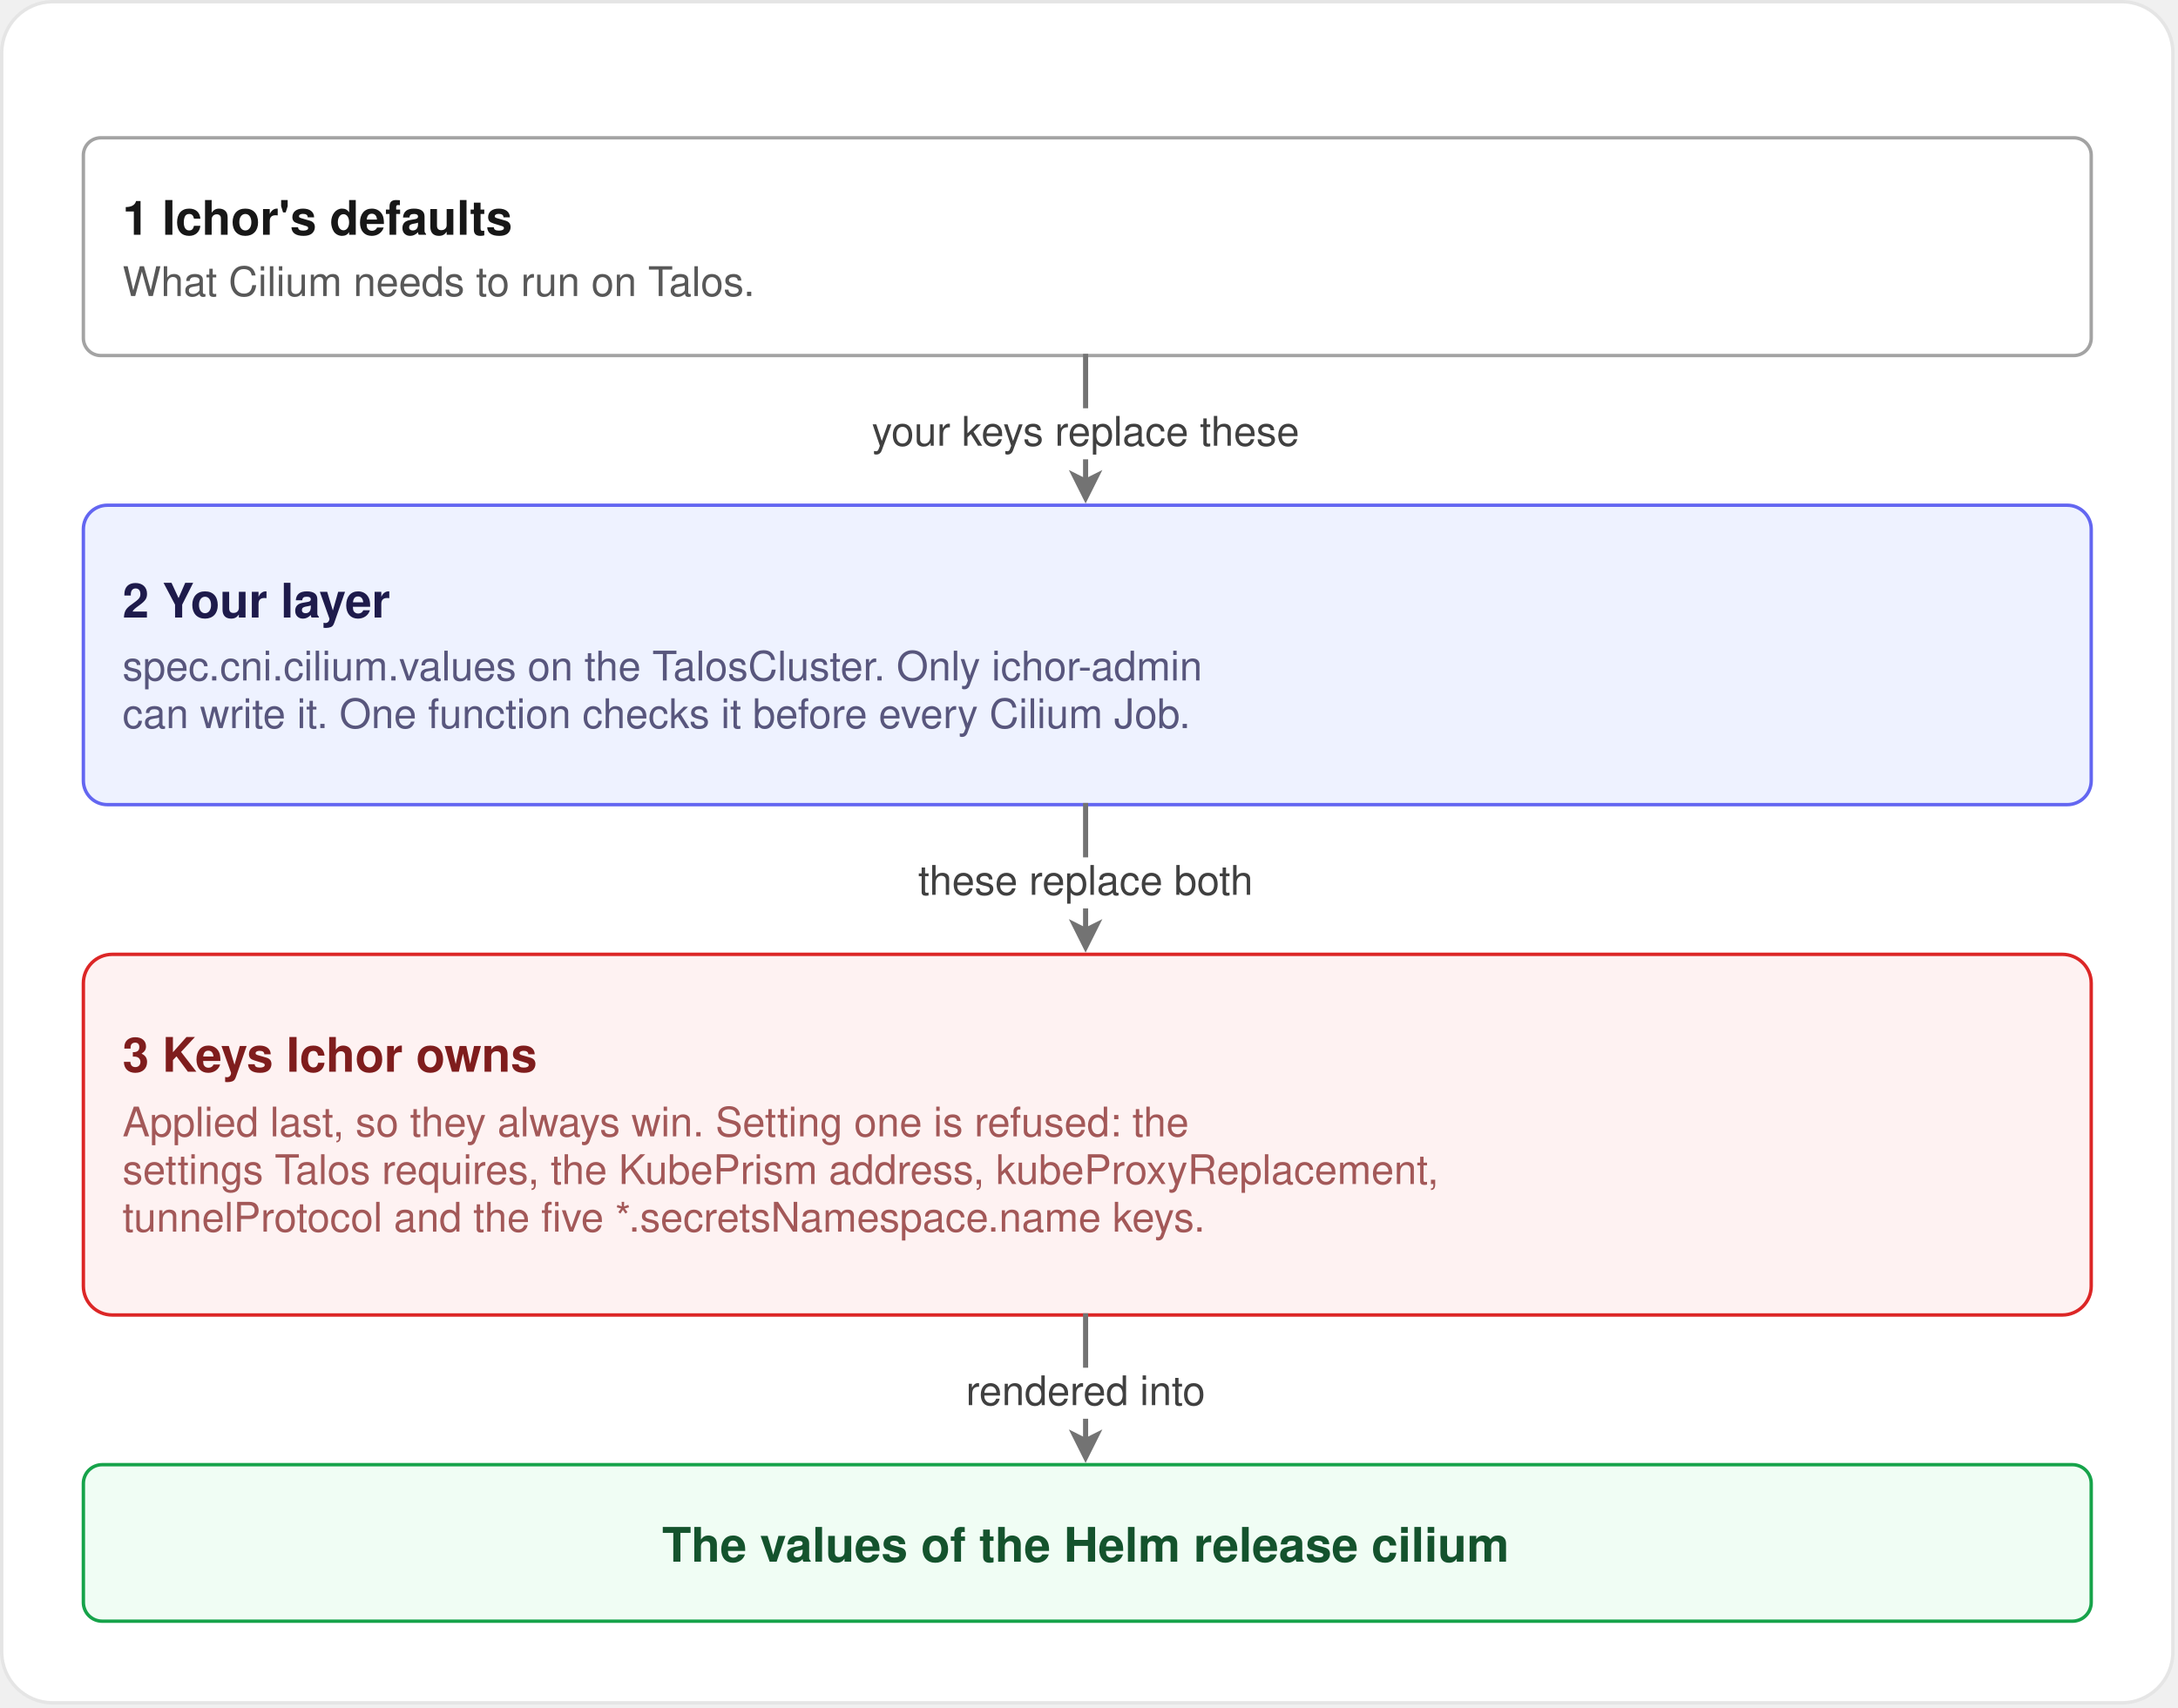
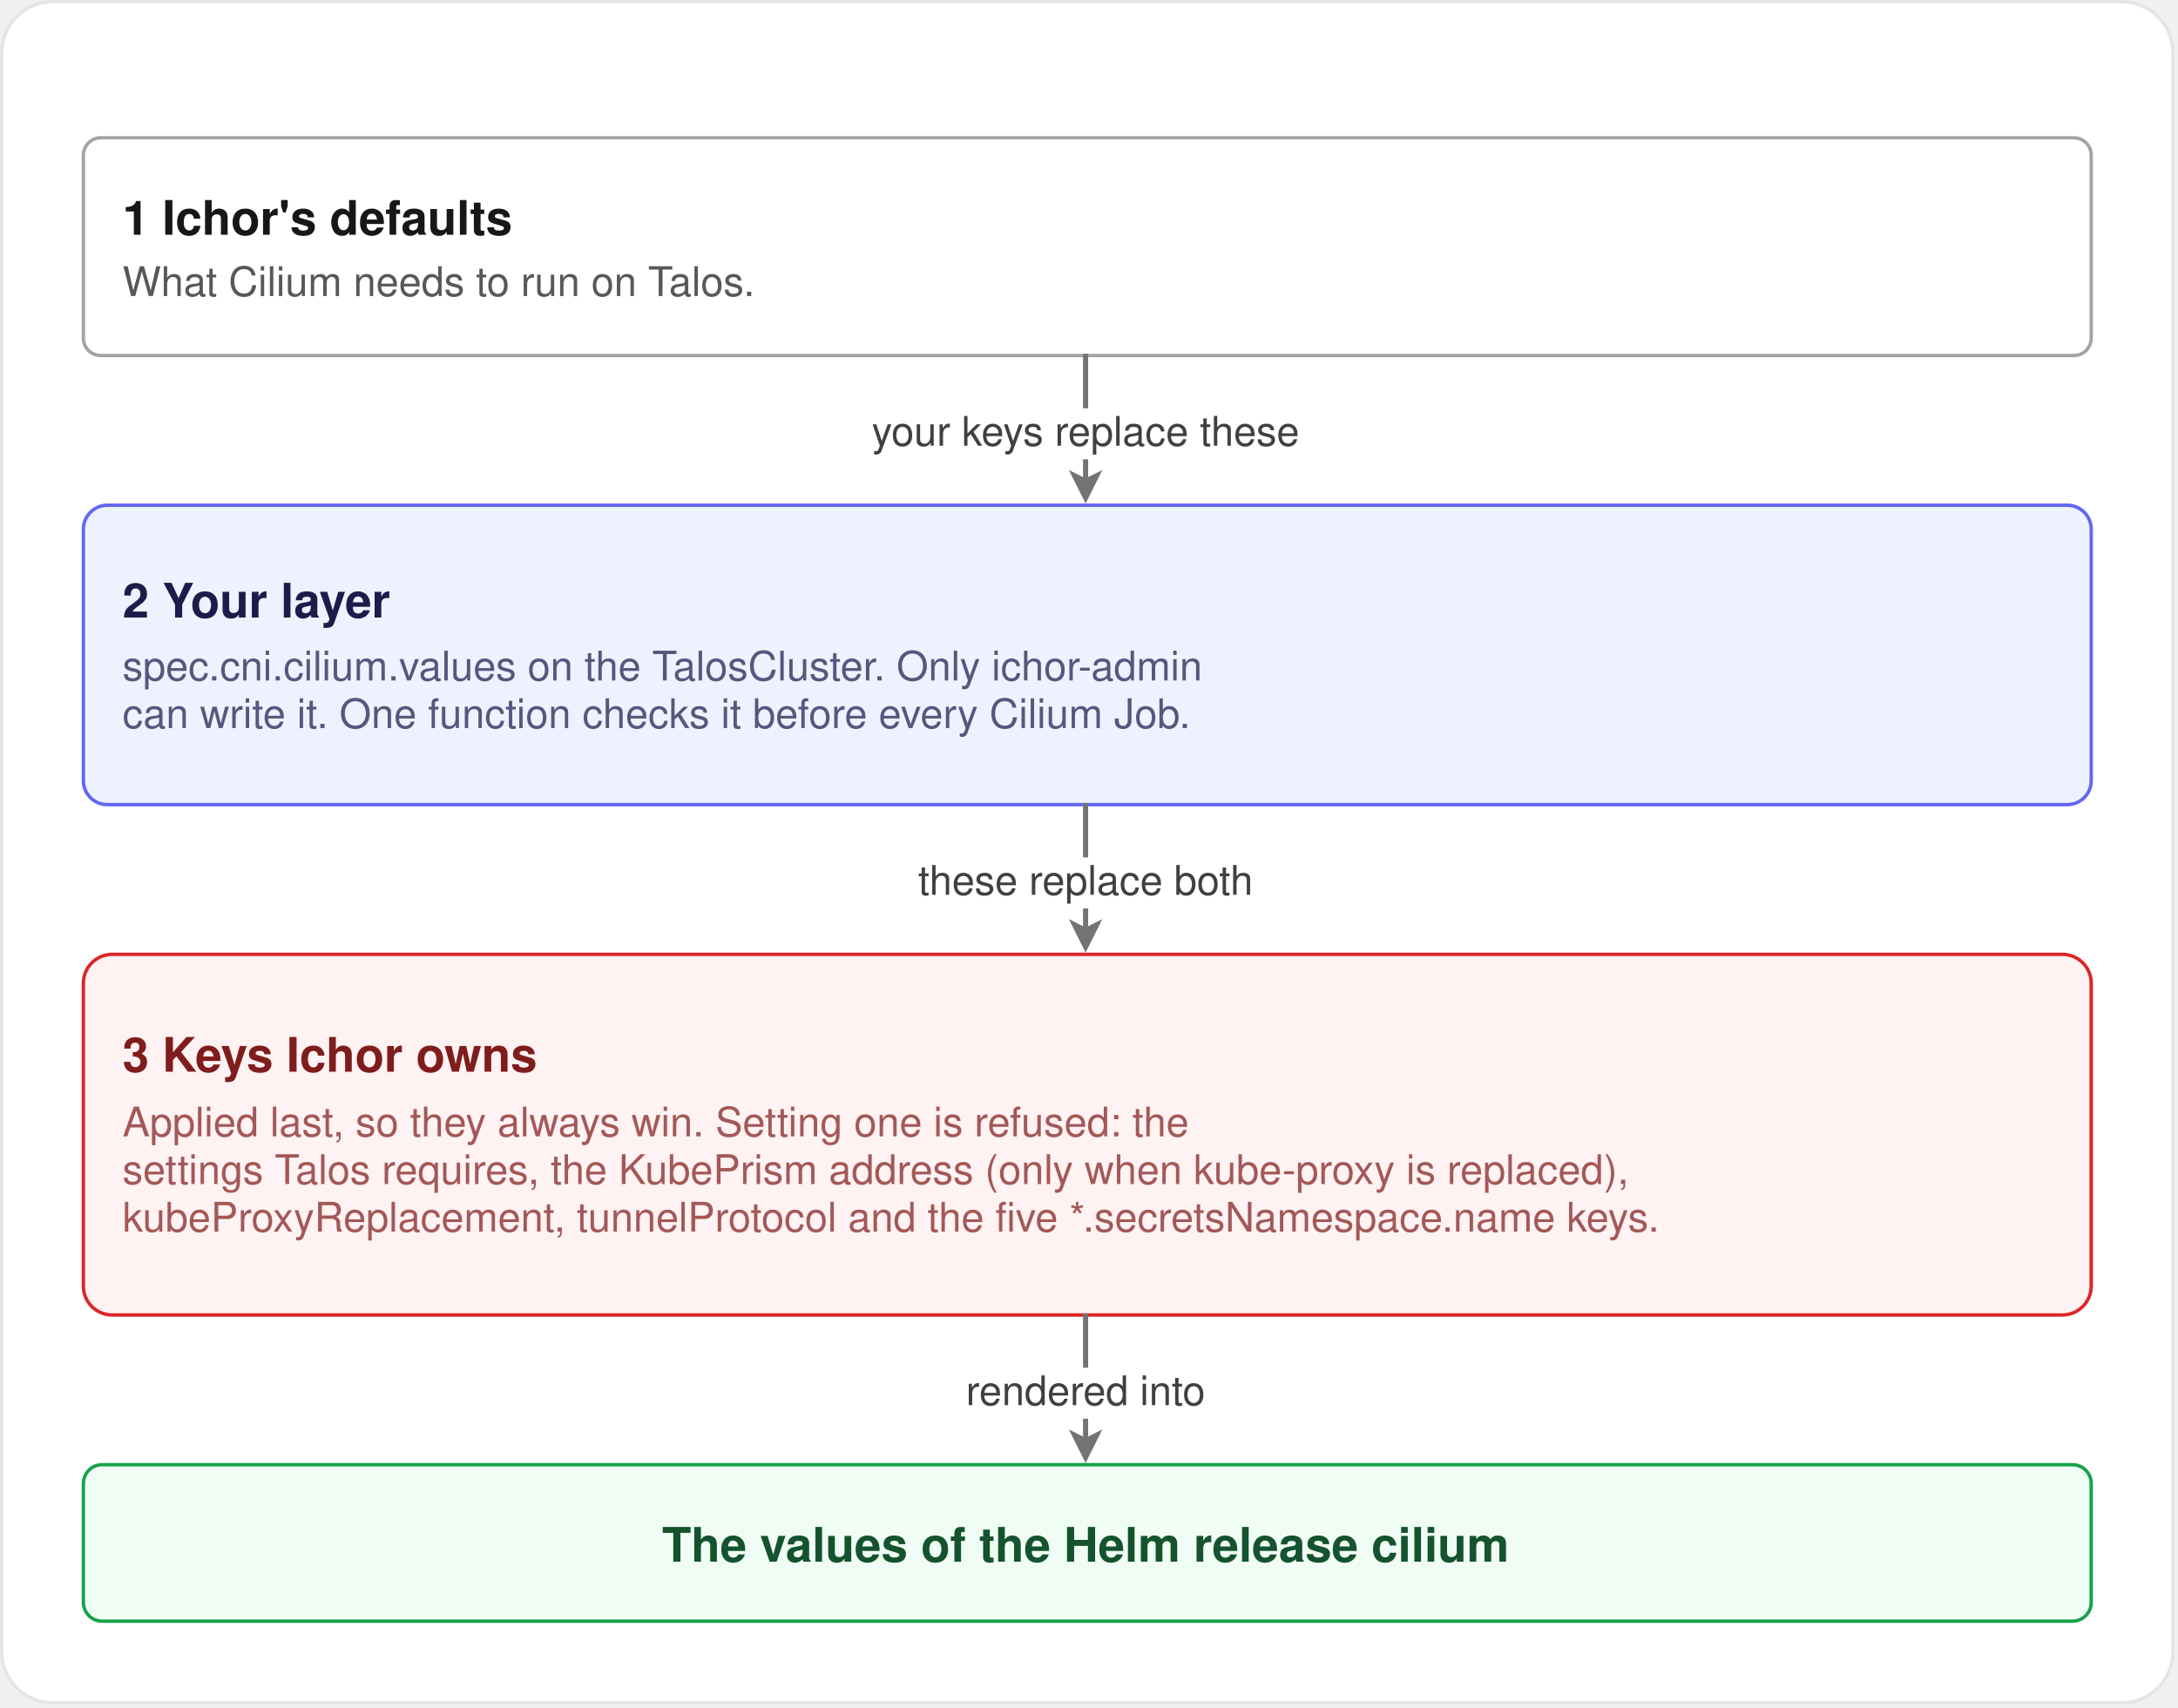
- <svg xmlns="http://www.w3.org/2000/svg" style="background: transparent; background-color: transparent; color-scheme: light;" version="1.1" width="640px" height="502px" viewBox="0 0 640 502" content="&lt;mxfile host=&quot;Electron&quot;&gt;&#10;  &lt;diagram id=&quot;d&quot; name=&quot;Cilium values: three layers&quot;&gt;&#10;    &lt;mxGraphModel grid=&quot;0&quot; gridSize=&quot;10&quot; guides=&quot;1&quot; tooltips=&quot;1&quot; connect=&quot;1&quot; arrows=&quot;1&quot; fold=&quot;0&quot; page=&quot;0&quot; pageScale=&quot;1&quot; pageWidth=&quot;638&quot; pageHeight=&quot;500&quot; math=&quot;0&quot; shadow=&quot;0&quot;&gt;&#10;      &lt;root&gt;&#10;        &lt;mxCell id=&quot;0&quot; style=&quot;html=0;&quot; /&gt;&#10;        &lt;mxCell id=&quot;1&quot; parent=&quot;0&quot; style=&quot;html=0;&quot; /&gt;&#10;        &lt;mxCell id=&quot;panel&quot; parent=&quot;1&quot; style=&quot;rounded=1;arcSize=3;fillColor=light-dark(#FFFFFF,#0A0A0A);strokeColor=light-dark(#E5E5E5,#262626);strokeWidth=1;fontColor=light-dark(#171717,#FAFAFA);fontFamily=Helvetica;fontSize=14;align=center;verticalAlign=middle;html=0;&quot; value=&quot;&quot; vertex=&quot;1&quot;&gt;&#10;          &lt;mxGeometry height=&quot;500&quot; width=&quot;638&quot; as=&quot;geometry&quot; /&gt;&#10;        &lt;/mxCell&gt;&#10;        &lt;mxCell id=&quot;l1&quot; parent=&quot;1&quot; style=&quot;rounded=1;arcSize=8;fillColor=light-dark(#FFFFFF,#1A1A1A);strokeColor=light-dark(#A3A3A3,#525252);strokeWidth=1;fontColor=light-dark(#171717,#FAFAFA);fontFamily=Helvetica;fontSize=14;align=center;verticalAlign=middle;html=0;&quot; value=&quot;&quot; vertex=&quot;1&quot;&gt;&#10;          &lt;mxGeometry height=&quot;64&quot; width=&quot;590&quot; x=&quot;24&quot; y=&quot;40&quot; as=&quot;geometry&quot; /&gt;&#10;        &lt;/mxCell&gt;&#10;        &lt;mxCell id=&quot;l1_t1&quot; parent=&quot;l1&quot; style=&quot;html=0;fillColor=none;strokeColor=none;fontFamily=Helvetica;fontSize=14;fontColor=light-dark(#171717,#FAFAFA);align=left;spacingLeft=12;spacingRight=8;verticalAlign=middle;spacing=0;fontStyle=1;&quot; value=&quot;1  Ichor&amp;#39;s defaults&quot; vertex=&quot;1&quot;&gt;&#10;          &lt;mxGeometry height=&quot;17&quot; width=&quot;590&quot; y=&quot;14.5&quot; as=&quot;geometry&quot; /&gt;&#10;        &lt;/mxCell&gt;&#10;        &lt;mxCell id=&quot;l1_t2&quot; parent=&quot;l1&quot; style=&quot;html=0;fillColor=none;strokeColor=none;fontFamily=Helvetica;fontSize=12;fontColor=light-dark(#171717,#FAFAFA);align=left;spacingLeft=12;spacingRight=8;verticalAlign=middle;spacing=0;textOpacity=72;&quot; value=&quot;What Cilium needs to run on Talos.&quot; vertex=&quot;1&quot;&gt;&#10;          &lt;mxGeometry height=&quot;15&quot; width=&quot;590&quot; y=&quot;34.5&quot; as=&quot;geometry&quot; /&gt;&#10;        &lt;/mxCell&gt;&#10;        &lt;mxCell id=&quot;l2&quot; parent=&quot;1&quot; style=&quot;rounded=1;arcSize=8;fillColor=light-dark(#EEF2FF,#232553);strokeColor=light-dark(#6366F1,#818CF8);strokeWidth=1;fontColor=light-dark(#1E1B4B,#E0E7FF);fontFamily=Helvetica;fontSize=14;align=center;verticalAlign=middle;html=0;&quot; value=&quot;&quot; vertex=&quot;1&quot;&gt;&#10;          &lt;mxGeometry height=&quot;88&quot; width=&quot;590&quot; x=&quot;24&quot; y=&quot;148&quot; as=&quot;geometry&quot; /&gt;&#10;        &lt;/mxCell&gt;&#10;        &lt;mxCell id=&quot;l2_t1&quot; parent=&quot;l2&quot; style=&quot;html=0;fillColor=none;strokeColor=none;fontFamily=Helvetica;fontSize=14;fontColor=light-dark(#1E1B4B,#E0E7FF);align=left;spacingLeft=12;spacingRight=8;verticalAlign=middle;spacing=0;fontStyle=1;&quot; value=&quot;2  Your layer&quot; vertex=&quot;1&quot;&gt;&#10;          &lt;mxGeometry height=&quot;17&quot; width=&quot;590&quot; y=&quot;19&quot; as=&quot;geometry&quot; /&gt;&#10;        &lt;/mxCell&gt;&#10;        &lt;mxCell id=&quot;l2_t2&quot; parent=&quot;l2&quot; style=&quot;html=0;fillColor=none;strokeColor=none;fontFamily=Helvetica;fontSize=12;fontColor=light-dark(#1E1B4B,#E0E7FF);align=left;spacingLeft=12;spacingRight=8;verticalAlign=middle;spacing=0;textOpacity=72;&quot; value=&quot;spec.cni.cilium.values on the TalosCluster. Only ichor-admin&amp;#xa;can write it. One function checks it before every Cilium Job.&quot; vertex=&quot;1&quot;&gt;&#10;          &lt;mxGeometry height=&quot;30&quot; width=&quot;590&quot; y=&quot;39&quot; as=&quot;geometry&quot; /&gt;&#10;        &lt;/mxCell&gt;&#10;        &lt;mxCell id=&quot;l3&quot; parent=&quot;1&quot; style=&quot;rounded=1;arcSize=8;fillColor=light-dark(#FEF2F2,#2D1213);strokeColor=light-dark(#DC2626,#F87171);strokeWidth=1;fontColor=light-dark(#7F1D1D,#FECACA);fontFamily=Helvetica;fontSize=14;align=center;verticalAlign=middle;html=0;&quot; value=&quot;&quot; vertex=&quot;1&quot;&gt;&#10;          &lt;mxGeometry height=&quot;106&quot; width=&quot;590&quot; x=&quot;24&quot; y=&quot;280&quot; as=&quot;geometry&quot; /&gt;&#10;        &lt;/mxCell&gt;&#10;        &lt;mxCell id=&quot;l3_t1&quot; parent=&quot;l3&quot; style=&quot;html=0;fillColor=none;strokeColor=none;fontFamily=Helvetica;fontSize=14;fontColor=light-dark(#7F1D1D,#FECACA);align=left;spacingLeft=12;spacingRight=8;verticalAlign=middle;spacing=0;fontStyle=1;&quot; value=&quot;3  Keys Ichor owns&quot; vertex=&quot;1&quot;&gt;&#10;          &lt;mxGeometry height=&quot;17&quot; width=&quot;590&quot; y=&quot;20.5&quot; as=&quot;geometry&quot; /&gt;&#10;        &lt;/mxCell&gt;&#10;        &lt;mxCell id=&quot;l3_t2&quot; parent=&quot;l3&quot; style=&quot;html=0;fillColor=none;strokeColor=none;fontFamily=Helvetica;fontSize=12;fontColor=light-dark(#7F1D1D,#FECACA);align=left;spacingLeft=12;spacingRight=8;verticalAlign=middle;spacing=0;textOpacity=72;&quot; value=&quot;Applied last, so they always win. Setting one is refused: the&amp;#xa;settings Talos requires, the KubePrism address, kubeProxyReplacement,&amp;#xa;tunnelProtocol and the five *.secretsNamespace.name keys.&quot; vertex=&quot;1&quot;&gt;&#10;          &lt;mxGeometry height=&quot;45&quot; width=&quot;590&quot; y=&quot;40.5&quot; as=&quot;geometry&quot; /&gt;&#10;        &lt;/mxCell&gt;&#10;        &lt;mxCell id=&quot;out&quot; parent=&quot;1&quot; style=&quot;rounded=1;arcSize=12;fillColor=light-dark(#F0FDF4,#0E2A1B);strokeColor=light-dark(#16A34A,#4ADE80);strokeWidth=1;fontColor=light-dark(#14532D,#BBF7D0);fontFamily=Helvetica;fontSize=14;align=center;verticalAlign=middle;html=0;&quot; value=&quot;&quot; vertex=&quot;1&quot;&gt;&#10;          &lt;mxGeometry height=&quot;46&quot; width=&quot;590&quot; x=&quot;24&quot; y=&quot;430&quot; as=&quot;geometry&quot; /&gt;&#10;        &lt;/mxCell&gt;&#10;        &lt;mxCell id=&quot;out_t1&quot; parent=&quot;out&quot; style=&quot;html=0;fillColor=none;strokeColor=none;fontFamily=Helvetica;fontSize=14;fontColor=light-dark(#14532D,#BBF7D0);align=center;verticalAlign=middle;spacing=0;fontStyle=1;&quot; value=&quot;The values of the Helm release cilium&quot; vertex=&quot;1&quot;&gt;&#10;          &lt;mxGeometry height=&quot;17&quot; width=&quot;590&quot; y=&quot;14.5&quot; as=&quot;geometry&quot; /&gt;&#10;        &lt;/mxCell&gt;&#10;        &lt;mxCell id=&quot;a1&quot; edge=&quot;1&quot; parent=&quot;1&quot; source=&quot;l1&quot; style=&quot;edgeStyle=orthogonalEdgeStyle;rounded=1;orthogonalLoop=1;jettySize=auto;strokeColor=light-dark(#737373,#A3A3A3);strokeWidth=1.5;endArrow=classic;endFill=1;endSize=5;startArrow=none;startFill=1;startSize=5;fontColor=light-dark(#404040,#D4D4D4);fontFamily=Helvetica;fontSize=12;labelBackgroundColor=light-dark(#FFFFFF,#0A0A0A);exitX=0.5;exitY=1;exitDx=0;exitDy=0;entryX=0.5;entryY=0;entryDx=0;entryDy=0;html=0;&quot; target=&quot;l2&quot; value=&quot;your keys replace these&quot;&gt;&#10;          &lt;mxGeometry relative=&quot;1&quot; as=&quot;geometry&quot; /&gt;&#10;        &lt;/mxCell&gt;&#10;        &lt;mxCell id=&quot;a2&quot; edge=&quot;1&quot; parent=&quot;1&quot; source=&quot;l2&quot; style=&quot;edgeStyle=orthogonalEdgeStyle;rounded=1;orthogonalLoop=1;jettySize=auto;strokeColor=light-dark(#737373,#A3A3A3);strokeWidth=1.5;endArrow=classic;endFill=1;endSize=5;startArrow=none;startFill=1;startSize=5;fontColor=light-dark(#404040,#D4D4D4);fontFamily=Helvetica;fontSize=12;labelBackgroundColor=light-dark(#FFFFFF,#0A0A0A);exitX=0.5;exitY=1;exitDx=0;exitDy=0;entryX=0.5;entryY=0;entryDx=0;entryDy=0;html=0;&quot; target=&quot;l3&quot; value=&quot;these replace both&quot;&gt;&#10;          &lt;mxGeometry relative=&quot;1&quot; as=&quot;geometry&quot; /&gt;&#10;        &lt;/mxCell&gt;&#10;        &lt;mxCell id=&quot;a3&quot; edge=&quot;1&quot; parent=&quot;1&quot; source=&quot;l3&quot; style=&quot;edgeStyle=orthogonalEdgeStyle;rounded=1;orthogonalLoop=1;jettySize=auto;strokeColor=light-dark(#737373,#A3A3A3);strokeWidth=1.5;endArrow=classic;endFill=1;endSize=5;startArrow=none;startFill=1;startSize=5;fontColor=light-dark(#404040,#D4D4D4);fontFamily=Helvetica;fontSize=12;labelBackgroundColor=light-dark(#FFFFFF,#0A0A0A);exitX=0.5;exitY=1;exitDx=0;exitDy=0;entryX=0.5;entryY=0;entryDx=0;entryDy=0;html=0;&quot; target=&quot;out&quot; value=&quot;rendered into&quot;&gt;&#10;          &lt;mxGeometry relative=&quot;1&quot; as=&quot;geometry&quot; /&gt;&#10;        &lt;/mxCell&gt;&#10;      &lt;/root&gt;&#10;    &lt;/mxGraphModel&gt;&#10;  &lt;/diagram&gt;&#10;&lt;/mxfile&gt;&#10;">
+ <svg xmlns="http://www.w3.org/2000/svg" style="background: transparent; background-color: transparent; color-scheme: light;" version="1.1" width="640px" height="502px" viewBox="0 0 640 502" content="&lt;mxfile host=&quot;Electron&quot;&gt;&#10;  &lt;diagram id=&quot;d&quot; name=&quot;Cilium values: three layers&quot;&gt;&#10;    &lt;mxGraphModel grid=&quot;0&quot; gridSize=&quot;10&quot; guides=&quot;1&quot; tooltips=&quot;1&quot; connect=&quot;1&quot; arrows=&quot;1&quot; fold=&quot;0&quot; page=&quot;0&quot; pageScale=&quot;1&quot; pageWidth=&quot;638&quot; pageHeight=&quot;500&quot; math=&quot;0&quot; shadow=&quot;0&quot;&gt;&#10;      &lt;root&gt;&#10;        &lt;mxCell id=&quot;0&quot; style=&quot;html=0;&quot; /&gt;&#10;        &lt;mxCell id=&quot;1&quot; parent=&quot;0&quot; style=&quot;html=0;&quot; /&gt;&#10;        &lt;mxCell id=&quot;panel&quot; parent=&quot;1&quot; style=&quot;rounded=1;arcSize=3;fillColor=light-dark(#FFFFFF,#0A0A0A);strokeColor=light-dark(#E5E5E5,#262626);strokeWidth=1;fontColor=light-dark(#171717,#FAFAFA);fontFamily=Helvetica;fontSize=14;align=center;verticalAlign=middle;html=0;&quot; value=&quot;&quot; vertex=&quot;1&quot;&gt;&#10;          &lt;mxGeometry height=&quot;500&quot; width=&quot;638&quot; as=&quot;geometry&quot; /&gt;&#10;        &lt;/mxCell&gt;&#10;        &lt;mxCell id=&quot;l1&quot; parent=&quot;1&quot; style=&quot;rounded=1;arcSize=8;fillColor=light-dark(#FFFFFF,#1A1A1A);strokeColor=light-dark(#A3A3A3,#525252);strokeWidth=1;fontColor=light-dark(#171717,#FAFAFA);fontFamily=Helvetica;fontSize=14;align=center;verticalAlign=middle;html=0;&quot; value=&quot;&quot; vertex=&quot;1&quot;&gt;&#10;          &lt;mxGeometry height=&quot;64&quot; width=&quot;590&quot; x=&quot;24&quot; y=&quot;40&quot; as=&quot;geometry&quot; /&gt;&#10;        &lt;/mxCell&gt;&#10;        &lt;mxCell id=&quot;l1_t1&quot; parent=&quot;l1&quot; style=&quot;html=0;fillColor=none;strokeColor=none;fontFamily=Helvetica;fontSize=14;fontColor=light-dark(#171717,#FAFAFA);align=left;spacingLeft=12;spacingRight=8;verticalAlign=middle;spacing=0;fontStyle=1;&quot; value=&quot;1  Ichor&amp;#39;s defaults&quot; vertex=&quot;1&quot;&gt;&#10;          &lt;mxGeometry height=&quot;17&quot; width=&quot;590&quot; y=&quot;14.5&quot; as=&quot;geometry&quot; /&gt;&#10;        &lt;/mxCell&gt;&#10;        &lt;mxCell id=&quot;l1_t2&quot; parent=&quot;l1&quot; style=&quot;html=0;fillColor=none;strokeColor=none;fontFamily=Helvetica;fontSize=12;fontColor=light-dark(#171717,#FAFAFA);align=left;spacingLeft=12;spacingRight=8;verticalAlign=middle;spacing=0;textOpacity=72;&quot; value=&quot;What Cilium needs to run on Talos.&quot; vertex=&quot;1&quot;&gt;&#10;          &lt;mxGeometry height=&quot;15&quot; width=&quot;590&quot; y=&quot;34.5&quot; as=&quot;geometry&quot; /&gt;&#10;        &lt;/mxCell&gt;&#10;        &lt;mxCell id=&quot;l2&quot; parent=&quot;1&quot; style=&quot;rounded=1;arcSize=8;fillColor=light-dark(#EEF2FF,#232553);strokeColor=light-dark(#6366F1,#818CF8);strokeWidth=1;fontColor=light-dark(#1E1B4B,#E0E7FF);fontFamily=Helvetica;fontSize=14;align=center;verticalAlign=middle;html=0;&quot; value=&quot;&quot; vertex=&quot;1&quot;&gt;&#10;          &lt;mxGeometry height=&quot;88&quot; width=&quot;590&quot; x=&quot;24&quot; y=&quot;148&quot; as=&quot;geometry&quot; /&gt;&#10;        &lt;/mxCell&gt;&#10;        &lt;mxCell id=&quot;l2_t1&quot; parent=&quot;l2&quot; style=&quot;html=0;fillColor=none;strokeColor=none;fontFamily=Helvetica;fontSize=14;fontColor=light-dark(#1E1B4B,#E0E7FF);align=left;spacingLeft=12;spacingRight=8;verticalAlign=middle;spacing=0;fontStyle=1;&quot; value=&quot;2  Your layer&quot; vertex=&quot;1&quot;&gt;&#10;          &lt;mxGeometry height=&quot;17&quot; width=&quot;590&quot; y=&quot;19&quot; as=&quot;geometry&quot; /&gt;&#10;        &lt;/mxCell&gt;&#10;        &lt;mxCell id=&quot;l2_t2&quot; parent=&quot;l2&quot; style=&quot;html=0;fillColor=none;strokeColor=none;fontFamily=Helvetica;fontSize=12;fontColor=light-dark(#1E1B4B,#E0E7FF);align=left;spacingLeft=12;spacingRight=8;verticalAlign=middle;spacing=0;textOpacity=72;&quot; value=&quot;spec.cni.cilium.values on the TalosCluster. Only ichor-admin&amp;#xa;can write it. One function checks it before every Cilium Job.&quot; vertex=&quot;1&quot;&gt;&#10;          &lt;mxGeometry height=&quot;30&quot; width=&quot;590&quot; y=&quot;39&quot; as=&quot;geometry&quot; /&gt;&#10;        &lt;/mxCell&gt;&#10;        &lt;mxCell id=&quot;l3&quot; parent=&quot;1&quot; style=&quot;rounded=1;arcSize=8;fillColor=light-dark(#FEF2F2,#2D1213);strokeColor=light-dark(#DC2626,#F87171);strokeWidth=1;fontColor=light-dark(#7F1D1D,#FECACA);fontFamily=Helvetica;fontSize=14;align=center;verticalAlign=middle;html=0;&quot; value=&quot;&quot; vertex=&quot;1&quot;&gt;&#10;          &lt;mxGeometry height=&quot;106&quot; width=&quot;590&quot; x=&quot;24&quot; y=&quot;280&quot; as=&quot;geometry&quot; /&gt;&#10;        &lt;/mxCell&gt;&#10;        &lt;mxCell id=&quot;l3_t1&quot; parent=&quot;l3&quot; style=&quot;html=0;fillColor=none;strokeColor=none;fontFamily=Helvetica;fontSize=14;fontColor=light-dark(#7F1D1D,#FECACA);align=left;spacingLeft=12;spacingRight=8;verticalAlign=middle;spacing=0;fontStyle=1;&quot; value=&quot;3  Keys Ichor owns&quot; vertex=&quot;1&quot;&gt;&#10;          &lt;mxGeometry height=&quot;17&quot; width=&quot;590&quot; y=&quot;20.5&quot; as=&quot;geometry&quot; /&gt;&#10;        &lt;/mxCell&gt;&#10;        &lt;mxCell id=&quot;l3_t2&quot; parent=&quot;l3&quot; style=&quot;html=0;fillColor=none;strokeColor=none;fontFamily=Helvetica;fontSize=12;fontColor=light-dark(#7F1D1D,#FECACA);align=left;spacingLeft=12;spacingRight=8;verticalAlign=middle;spacing=0;textOpacity=72;&quot; value=&quot;Applied last, so they always win. Setting one is refused: the&amp;#xa;settings Talos requires, the KubePrism address (only when kube-proxy is replaced),&amp;#xa;kubeProxyReplacement, tunnelProtocol and the five *.secretsNamespace.name keys.&quot; vertex=&quot;1&quot;&gt;&#10;          &lt;mxGeometry height=&quot;45&quot; width=&quot;590&quot; y=&quot;40.5&quot; as=&quot;geometry&quot; /&gt;&#10;        &lt;/mxCell&gt;&#10;        &lt;mxCell id=&quot;out&quot; parent=&quot;1&quot; style=&quot;rounded=1;arcSize=12;fillColor=light-dark(#F0FDF4,#0E2A1B);strokeColor=light-dark(#16A34A,#4ADE80);strokeWidth=1;fontColor=light-dark(#14532D,#BBF7D0);fontFamily=Helvetica;fontSize=14;align=center;verticalAlign=middle;html=0;&quot; value=&quot;&quot; vertex=&quot;1&quot;&gt;&#10;          &lt;mxGeometry height=&quot;46&quot; width=&quot;590&quot; x=&quot;24&quot; y=&quot;430&quot; as=&quot;geometry&quot; /&gt;&#10;        &lt;/mxCell&gt;&#10;        &lt;mxCell id=&quot;out_t1&quot; parent=&quot;out&quot; style=&quot;html=0;fillColor=none;strokeColor=none;fontFamily=Helvetica;fontSize=14;fontColor=light-dark(#14532D,#BBF7D0);align=center;verticalAlign=middle;spacing=0;fontStyle=1;&quot; value=&quot;The values of the Helm release cilium&quot; vertex=&quot;1&quot;&gt;&#10;          &lt;mxGeometry height=&quot;17&quot; width=&quot;590&quot; y=&quot;14.5&quot; as=&quot;geometry&quot; /&gt;&#10;        &lt;/mxCell&gt;&#10;        &lt;mxCell id=&quot;a1&quot; edge=&quot;1&quot; parent=&quot;1&quot; source=&quot;l1&quot; style=&quot;edgeStyle=orthogonalEdgeStyle;rounded=1;orthogonalLoop=1;jettySize=auto;strokeColor=light-dark(#737373,#A3A3A3);strokeWidth=1.5;endArrow=classic;endFill=1;endSize=5;startArrow=none;startFill=1;startSize=5;fontColor=light-dark(#404040,#D4D4D4);fontFamily=Helvetica;fontSize=12;labelBackgroundColor=light-dark(#FFFFFF,#0A0A0A);exitX=0.5;exitY=1;exitDx=0;exitDy=0;entryX=0.5;entryY=0;entryDx=0;entryDy=0;html=0;&quot; target=&quot;l2&quot; value=&quot;your keys replace these&quot;&gt;&#10;          &lt;mxGeometry relative=&quot;1&quot; as=&quot;geometry&quot; /&gt;&#10;        &lt;/mxCell&gt;&#10;        &lt;mxCell id=&quot;a2&quot; edge=&quot;1&quot; parent=&quot;1&quot; source=&quot;l2&quot; style=&quot;edgeStyle=orthogonalEdgeStyle;rounded=1;orthogonalLoop=1;jettySize=auto;strokeColor=light-dark(#737373,#A3A3A3);strokeWidth=1.5;endArrow=classic;endFill=1;endSize=5;startArrow=none;startFill=1;startSize=5;fontColor=light-dark(#404040,#D4D4D4);fontFamily=Helvetica;fontSize=12;labelBackgroundColor=light-dark(#FFFFFF,#0A0A0A);exitX=0.5;exitY=1;exitDx=0;exitDy=0;entryX=0.5;entryY=0;entryDx=0;entryDy=0;html=0;&quot; target=&quot;l3&quot; value=&quot;these replace both&quot;&gt;&#10;          &lt;mxGeometry relative=&quot;1&quot; as=&quot;geometry&quot; /&gt;&#10;        &lt;/mxCell&gt;&#10;        &lt;mxCell id=&quot;a3&quot; edge=&quot;1&quot; parent=&quot;1&quot; source=&quot;l3&quot; style=&quot;edgeStyle=orthogonalEdgeStyle;rounded=1;orthogonalLoop=1;jettySize=auto;strokeColor=light-dark(#737373,#A3A3A3);strokeWidth=1.5;endArrow=classic;endFill=1;endSize=5;startArrow=none;startFill=1;startSize=5;fontColor=light-dark(#404040,#D4D4D4);fontFamily=Helvetica;fontSize=12;labelBackgroundColor=light-dark(#FFFFFF,#0A0A0A);exitX=0.5;exitY=1;exitDx=0;exitDy=0;entryX=0.5;entryY=0;entryDx=0;entryDy=0;html=0;&quot; target=&quot;out&quot; value=&quot;rendered into&quot;&gt;&#10;          &lt;mxGeometry relative=&quot;1&quot; as=&quot;geometry&quot; /&gt;&#10;        &lt;/mxCell&gt;&#10;      &lt;/root&gt;&#10;    &lt;/mxGraphModel&gt;&#10;  &lt;/diagram&gt;&#10;&lt;/mxfile&gt;&#10;">
  <defs />
  <g>
    <g data-cell-id="0">
      <g data-cell-id="1">
        <g data-cell-id="panel">
          <g transform="translate(0.5,0.5)">
            <rect x="0" y="0" width="638" height="500" rx="15" ry="15" fill="#ffffff" stroke="#e5e5e5" pointer-events="all" style="fill: rgb(255, 255, 255); stroke: rgb(229, 229, 229);" />
          </g>
        </g>
        <g data-cell-id="l1">
          <g transform="translate(0.5,0.5)">
            <rect x="24" y="40" width="590" height="64" rx="5.12" ry="5.12" fill="#ffffff" stroke="#a3a3a3" pointer-events="all" style="fill: rgb(255, 255, 255); stroke: rgb(163, 163, 163);" />
          </g>
          <g data-cell-id="l1_t1">
            <g>
              <rect x="24" y="54.5" width="590" height="17" fill="none" stroke="none" pointer-events="all" />
            </g>
            <g>
              <g fill="#171717" font-family="Helvetica" font-weight="bold" text-anchor="start" font-size="14px" style="fill: rgb(23, 23, 23);">
                <text x="36" y="69">1  Ichor's defaults</text>
              </g>
            </g>
          </g>
          <g data-cell-id="l1_t2">
            <g>
              <rect x="24" y="74.5" width="590" height="15" fill="none" stroke="none" pointer-events="all" />
            </g>
            <g>
              <g fill="#171717" font-family="Helvetica" text-anchor="start" opacity="0.72" font-size="12px" style="fill: rgb(23, 23, 23);">
                <text x="36" y="87">What Cilium needs to run on Talos.</text>
              </g>
            </g>
          </g>
        </g>
        <g data-cell-id="l2">
          <g transform="translate(0.5,0.5)">
            <rect x="24" y="148" width="590" height="88" rx="7.04" ry="7.04" fill="#eef2ff" stroke="#6366f1" pointer-events="all" style="fill: rgb(238, 242, 255); stroke: rgb(99, 102, 241);" />
          </g>
          <g data-cell-id="l2_t1">
            <g>
              <rect x="24" y="167" width="590" height="17" fill="none" stroke="none" pointer-events="all" />
            </g>
            <g>
              <g fill="#1E1B4B" font-family="Helvetica" font-weight="bold" text-anchor="start" font-size="14px" style="fill: rgb(30, 27, 75);">
                <text x="36" y="181.5">2  Your layer</text>
              </g>
            </g>
          </g>
          <g data-cell-id="l2_t2">
            <g>
              <rect x="24" y="187" width="590" height="30" fill="none" stroke="none" pointer-events="all" />
            </g>
            <g>
              <g fill="#1E1B4B" font-family="Helvetica" text-anchor="start" opacity="0.72" font-size="12px" style="fill: rgb(30, 27, 75);">
                <text x="36" y="200">spec.cni.cilium.values on the TalosCluster. Only ichor-admin</text>
                <text x="36" y="214">can write it. One function checks it before every Cilium Job.</text>
              </g>
            </g>
          </g>
        </g>
        <g data-cell-id="l3">
          <g transform="translate(0.5,0.5)">
            <rect x="24" y="280" width="590" height="106" rx="8.48" ry="8.48" fill="#fef2f2" stroke="#dc2626" pointer-events="all" style="fill: rgb(254, 242, 242); stroke: rgb(220, 38, 38);" />
          </g>
          <g data-cell-id="l3_t1">
            <g>
              <rect x="24" y="300.5" width="590" height="17" fill="none" stroke="none" pointer-events="all" />
            </g>
            <g>
              <g fill="#7F1D1D" font-family="Helvetica" font-weight="bold" text-anchor="start" font-size="14px" style="fill: rgb(127, 29, 29);">
                <text x="36" y="315">3  Keys Ichor owns</text>
              </g>
            </g>
          </g>
          <g data-cell-id="l3_t2">
            <g>
              <rect x="24" y="320.5" width="590" height="45" fill="none" stroke="none" pointer-events="all" />
            </g>
            <g>
              <g fill="#7F1D1D" font-family="Helvetica" text-anchor="start" opacity="0.72" font-size="12px" style="fill: rgb(127, 29, 29);">
                <text x="36" y="334">Applied last, so they always win. Setting one is refused: the</text>
-                 <text x="36" y="348">settings Talos requires, the KubePrism address, kubeProxyReplacement,</text>
-                 <text x="36" y="362">tunnelProtocol and the five *.secretsNamespace.name keys.</text>
+                 <text x="36" y="348">settings Talos requires, the KubePrism address (only when kube-proxy is replaced),</text>
+                 <text x="36" y="362">kubeProxyReplacement, tunnelProtocol and the five *.secretsNamespace.name keys.</text>
              </g>
            </g>
          </g>
        </g>
        <g data-cell-id="out">
          <g transform="translate(0.5,0.5)">
            <rect x="24" y="430" width="590" height="46" rx="5.52" ry="5.52" fill="#f0fdf4" stroke="#16a34a" pointer-events="all" style="fill: rgb(240, 253, 244); stroke: rgb(22, 163, 74);" />
          </g>
          <g data-cell-id="out_t1">
            <g>
              <rect x="24" y="444.5" width="590" height="17" fill="none" stroke="none" pointer-events="all" />
            </g>
            <g>
              <g fill="#14532D" font-family="Helvetica" font-weight="bold" text-anchor="middle" font-size="14px" style="fill: rgb(20, 83, 45);">
                <text x="319" y="459">The values of the Helm release cilium</text>
              </g>
            </g>
          </g>
        </g>
        <g data-cell-id="a1">
          <g>
            <path d="M 319 104 L 319 141.45" fill="none" stroke="#737373" stroke-width="1.5" stroke-miterlimit="10" pointer-events="stroke" style="stroke: rgb(115, 115, 115);" />
            <path d="M 319 146.32 L 315.75 139.82 L 319 141.45 L 322.25 139.82 Z" fill="#737373" stroke="#737373" stroke-width="1.5" stroke-miterlimit="10" pointer-events="all" style="fill: rgb(115, 115, 115); stroke: rgb(115, 115, 115);" />
          </g>
          <g>
            <g fill="#404040" font-family="Helvetica" text-anchor="middle" font-size="12px" style="fill: rgb(64, 64, 64);">
              <rect fill="#FFFFFF" stroke="none" x="247" y="120" width="145" height="15" stroke-width="0" style="fill: rgb(255, 255, 255);" />
              <text x="319" y="131">your keys replace these</text>
            </g>
          </g>
        </g>
        <g data-cell-id="a2">
          <g>
            <path d="M 319 236 L 319 273.45" fill="none" stroke="#737373" stroke-width="1.5" stroke-miterlimit="10" pointer-events="stroke" style="stroke: rgb(115, 115, 115);" />
            <path d="M 319 278.32 L 315.75 271.82 L 319 273.45 L 322.25 271.82 Z" fill="#737373" stroke="#737373" stroke-width="1.5" stroke-miterlimit="10" pointer-events="all" style="fill: rgb(115, 115, 115); stroke: rgb(115, 115, 115);" />
          </g>
          <g>
            <g fill="#404040" font-family="Helvetica" text-anchor="middle" font-size="12px" style="fill: rgb(64, 64, 64);">
              <rect fill="#FFFFFF" stroke="none" x="262" y="252" width="115" height="15" stroke-width="0" style="fill: rgb(255, 255, 255);" />
              <text x="319" y="263">these replace both</text>
            </g>
          </g>
        </g>
        <g data-cell-id="a3">
          <g>
            <path d="M 319 386 L 319 423.45" fill="none" stroke="#737373" stroke-width="1.5" stroke-miterlimit="10" pointer-events="stroke" style="stroke: rgb(115, 115, 115);" />
            <path d="M 319 428.32 L 315.75 421.82 L 319 423.45 L 322.25 421.82 Z" fill="#737373" stroke="#737373" stroke-width="1.5" stroke-miterlimit="10" pointer-events="all" style="fill: rgb(115, 115, 115); stroke: rgb(115, 115, 115);" />
          </g>
          <g>
            <g fill="#404040" font-family="Helvetica" text-anchor="middle" font-size="12px" style="fill: rgb(64, 64, 64);">
              <rect fill="#FFFFFF" stroke="none" x="278" y="402" width="83" height="15" stroke-width="0" style="fill: rgb(255, 255, 255);" />
              <text x="319" y="413">rendered into</text>
            </g>
          </g>
        </g>
      </g>
    </g>
  </g>
</svg>
